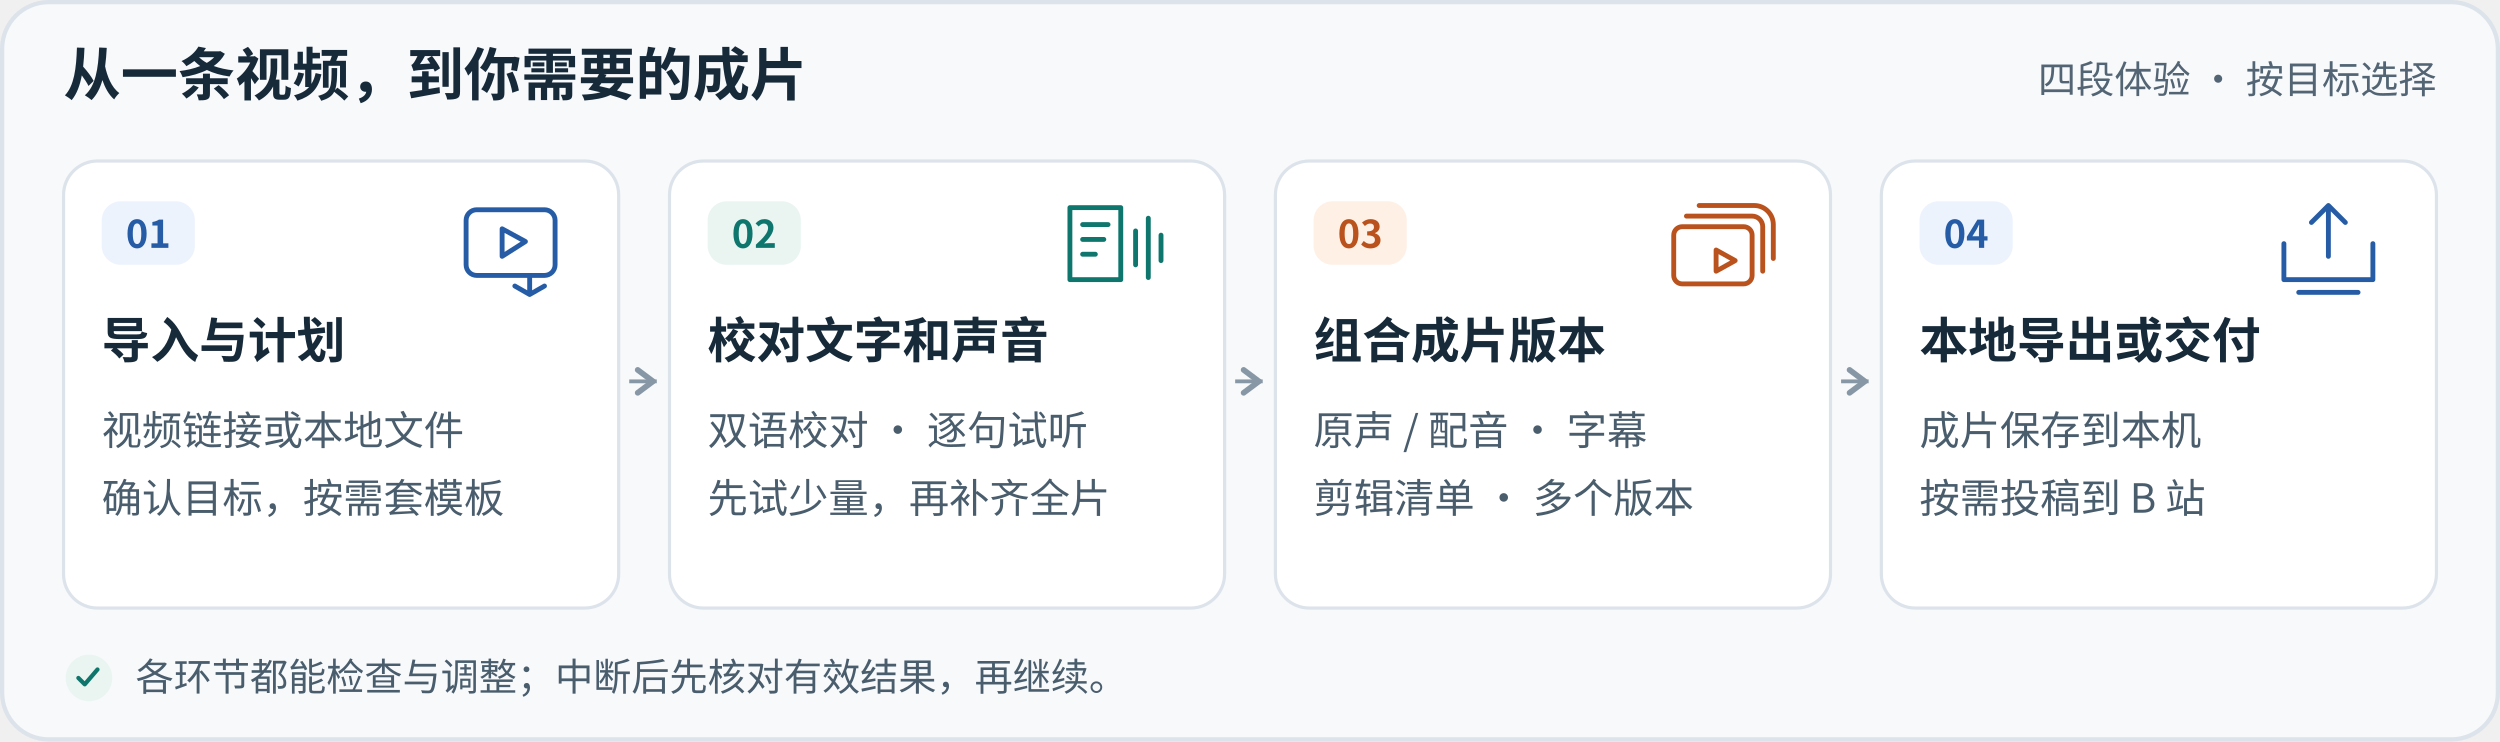
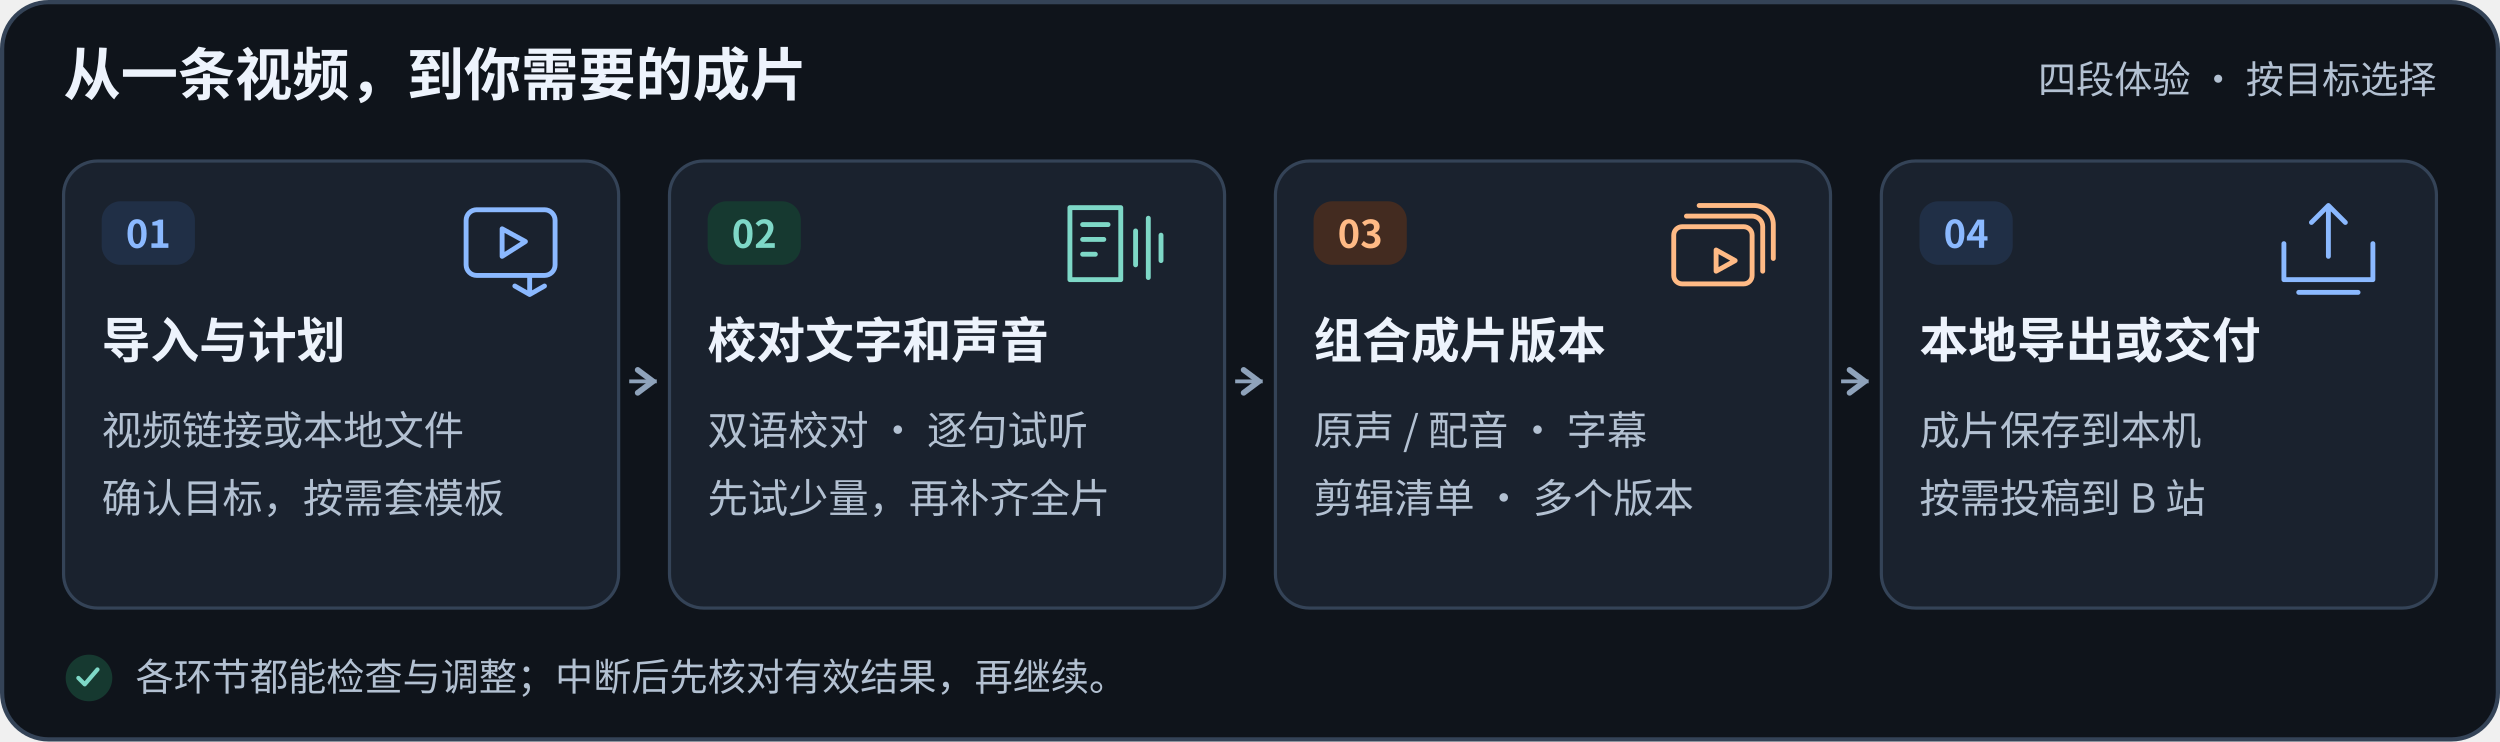
<svg xmlns="http://www.w3.org/2000/svg" width="1180" height="350" viewBox="0 0 1180 350" role="img" aria-labelledby="workflow-title workflow-desc">
  <defs>
    <marker id="workflow-arrow" markerWidth="8" markerHeight="8" refX="6" refY="4" orient="auto">
-       <path d="m1 1 4 3-4 3" fill="none" stroke="#8797a5" stroke-width="1.5" stroke-linecap="round" stroke-linejoin="round" />
+       <path d="m1 1 4 3-4 3" fill="none" stroke="#8fa3bb" stroke-width="1.5" stroke-linecap="round" stroke-linejoin="round" />
    </marker>
  </defs>
  <g font-family="-apple-system,BlinkMacSystemFont,'Segoe UI','Microsoft YaHei','PingFang SC','Noto Sans CJK SC',sans-serif">
-     <rect x="1" y="1" width="1178" height="348" rx="22" fill="#f7f9fb" stroke="#dce3ea" stroke-width="2" />
-     <text x="30" y="45" font-size="27" font-weight="700" fill="#172a3a">从一条视频，到你需要的成片</text>
-     <text x="1150" y="44" text-anchor="end" font-size="18" fill="#536574">四段体验 · 按目标选择</text>
-     <g fill="#fff" stroke="#dce3ea" stroke-width="1.5">
+     <rect x="1" y="1" width="1178" height="348" rx="22" fill="#0f141b" stroke="#344357" stroke-width="2" />
+     <text x="30" y="45" font-size="27" font-weight="700" fill="#edf3fc">从一条视频，到你需要的成片</text>
+     <text x="1150" y="44" text-anchor="end" font-size="18" fill="#b3c1d2">四段体验 · 按目标选择</text>
+     <g fill="#1a222e" stroke="#344357" stroke-width="1.5">
      <rect x="30" y="76" width="262" height="211" rx="16" />
      <rect x="316" y="76" width="262" height="211" rx="16" />
      <rect x="602" y="76" width="262" height="211" rx="16" />
      <rect x="888" y="76" width="262" height="211" rx="16" />
    </g>
-     <g fill="none" stroke="#8797a5" stroke-width="1.8" marker-end="url(#workflow-arrow)">
+     <g fill="none" stroke="#8fa3bb" stroke-width="1.8" marker-end="url(#workflow-arrow)">
      <path d="M297 180h13" />
      <path d="M583 180h13" />
      <path d="M869 180h13" />
    </g>
    <g>
-       <rect x="48" y="95" width="44" height="30" rx="9" fill="#edf3fd" />
-       <text x="70" y="117" text-anchor="middle" font-size="18" font-weight="700" fill="#255ca5">01</text>
-       <g transform="translate(220 99)" fill="none" stroke="#255ca5" stroke-width="2.3" stroke-linecap="round" stroke-linejoin="round">
+       <rect x="48" y="95" width="44" height="30" rx="9" fill="#202f46" />
+       <text x="70" y="117" text-anchor="middle" font-size="18" font-weight="700" fill="#8bb9ff">01</text>
+       <g transform="translate(220 99)" fill="none" stroke="#8bb9ff" stroke-width="2.3" stroke-linecap="round" stroke-linejoin="round">
        <rect x="0" y="0" width="42" height="31" rx="5" />
        <path d="m17 9 11 6-11 7z" />
        <path d="M30 31v9m-7-4 7 4 7-4" />
      </g>
-       <text x="48" y="169" font-size="23" font-weight="700" fill="#172a3a">导入与计划</text>
-       <text x="48" y="210" font-size="19" fill="#495d6d">视频链接或本地文件</text>
-       <text x="48" y="242" font-size="19" fill="#495d6d">确认目标，按需套模板</text>
+       <text x="48" y="169" font-size="23" font-weight="700" fill="#edf3fc">导入与计划</text>
+       <text x="48" y="210" font-size="19" fill="#b3c1d2">视频链接或本地文件</text>
+       <text x="48" y="242" font-size="19" fill="#b3c1d2">确认目标，按需套模板</text>
    </g>
    <g>
-       <rect x="334" y="95" width="44" height="30" rx="9" fill="#eaf5f2" />
-       <text x="356" y="117" text-anchor="middle" font-size="18" font-weight="700" fill="#0f766e">02</text>
-       <g transform="translate(505 98)" fill="none" stroke="#0f766e" stroke-width="2.3" stroke-linecap="round" stroke-linejoin="round">
+       <rect x="334" y="95" width="44" height="30" rx="9" fill="#163930" />
+       <text x="356" y="117" text-anchor="middle" font-size="18" font-weight="700" fill="#7ed8c7">02</text>
+       <g transform="translate(505 98)" fill="none" stroke="#7ed8c7" stroke-width="2.3" stroke-linecap="round" stroke-linejoin="round">
        <path d="M0 0h24v34H0zM6 8h12M6 15h10M6 22h6" />
        <path d="M31 11v16m6-22v28m6-20v12" />
      </g>
-       <text x="334" y="169" font-size="23" font-weight="700" fill="#172a3a">校对文字和声音</text>
-       <text x="334" y="210" font-size="19" fill="#495d6d">双语校对 · 逐句试听</text>
-       <text x="334" y="242" font-size="19" fill="#495d6d">先试少量，再补齐全片</text>
+       <text x="334" y="169" font-size="23" font-weight="700" fill="#edf3fc">校对文字和声音</text>
+       <text x="334" y="210" font-size="19" fill="#b3c1d2">双语校对 · 逐句试听</text>
+       <text x="334" y="242" font-size="19" fill="#b3c1d2">先试少量，再补齐全片</text>
    </g>
    <g>
-       <rect x="620" y="95" width="44" height="30" rx="9" fill="#fff0e6" />
-       <text x="642" y="117" text-anchor="middle" font-size="18" font-weight="700" fill="#b9521d">03</text>
-       <g transform="translate(790 97)" fill="none" stroke="#b9521d" stroke-width="2.3" stroke-linecap="round" stroke-linejoin="round">
+       <rect x="620" y="95" width="44" height="30" rx="9" fill="#432b20" />
+       <text x="642" y="117" text-anchor="middle" font-size="18" font-weight="700" fill="#ffba85">03</text>
+       <g transform="translate(790 97)" fill="none" stroke="#ffba85" stroke-width="2.3" stroke-linecap="round" stroke-linejoin="round">
        <rect x="0" y="10" width="37" height="27" rx="4" />
        <path d="M6 5h31a5 5 0 0 1 5 5v21M12 0h26a9 9 0 0 1 9 9v16m-27-4 9 5-9 5z" />
      </g>
-       <text x="620" y="169" font-size="23" font-weight="700" fill="#172a3a">组合成片版本</text>
-       <text x="620" y="210" font-size="19" fill="#495d6d">原声 / 配音 · 字幕</text>
-       <text x="620" y="242" font-size="19" fill="#495d6d">剪辑清单 · 多个版本</text>
+       <text x="620" y="169" font-size="23" font-weight="700" fill="#edf3fc">组合成片版本</text>
+       <text x="620" y="210" font-size="19" fill="#b3c1d2">原声 / 配音 · 字幕</text>
+       <text x="620" y="242" font-size="19" fill="#b3c1d2">剪辑清单 · 多个版本</text>
    </g>
    <g>
-       <rect x="906" y="95" width="44" height="30" rx="9" fill="#edf3fd" />
-       <text x="928" y="117" text-anchor="middle" font-size="18" font-weight="700" fill="#255ca5">04</text>
-       <g transform="translate(1078 97)" fill="none" stroke="#255ca5" stroke-width="2.3" stroke-linecap="round" stroke-linejoin="round">
+       <rect x="906" y="95" width="44" height="30" rx="9" fill="#202f46" />
+       <text x="928" y="117" text-anchor="middle" font-size="18" font-weight="700" fill="#8bb9ff">04</text>
+       <g transform="translate(1078 97)" fill="none" stroke="#8bb9ff" stroke-width="2.3" stroke-linecap="round" stroke-linejoin="round">
        <path d="M0 18v17h42V18M21 24V0m-8 8 8-8 8 8" />
        <path d="M7 41h28" />
      </g>
-       <text x="906" y="169" font-size="23" font-weight="700" fill="#172a3a">本地导出或交付</text>
-       <text x="906" y="210" font-size="19" fill="#495d6d">成片保存到本机</text>
-       <text x="906" y="242" font-size="19" fill="#495d6d">按需投稿到 B 站</text>
+       <text x="906" y="169" font-size="23" font-weight="700" fill="#edf3fc">本地导出或交付</text>
+       <text x="906" y="210" font-size="19" fill="#b3c1d2">成片保存到本机</text>
+       <text x="906" y="242" font-size="19" fill="#b3c1d2">按需投稿到 B 站</text>
    </g>
-     <circle cx="42" cy="320" r="11" fill="#eaf5f2" />
-     <path d="m37 320 3 3 6-7" fill="none" stroke="#0f766e" stroke-width="2" stroke-linecap="round" stroke-linejoin="round" />
-     <text x="64" y="326" font-size="18" fill="#495d6d">各环节都能检查与调整；中断后先核对有效结果，再继续。</text>
+     <circle cx="42" cy="320" r="11" fill="#163930" />
+     <path d="m37 320 3 3 6-7" fill="none" stroke="#7ed8c7" stroke-width="2" stroke-linecap="round" stroke-linejoin="round" />
+     <text x="64" y="326" font-size="18" fill="#b3c1d2">各环节都能检查与调整；中断后先核对有效结果，再继续。</text>
  </g>
</svg>
